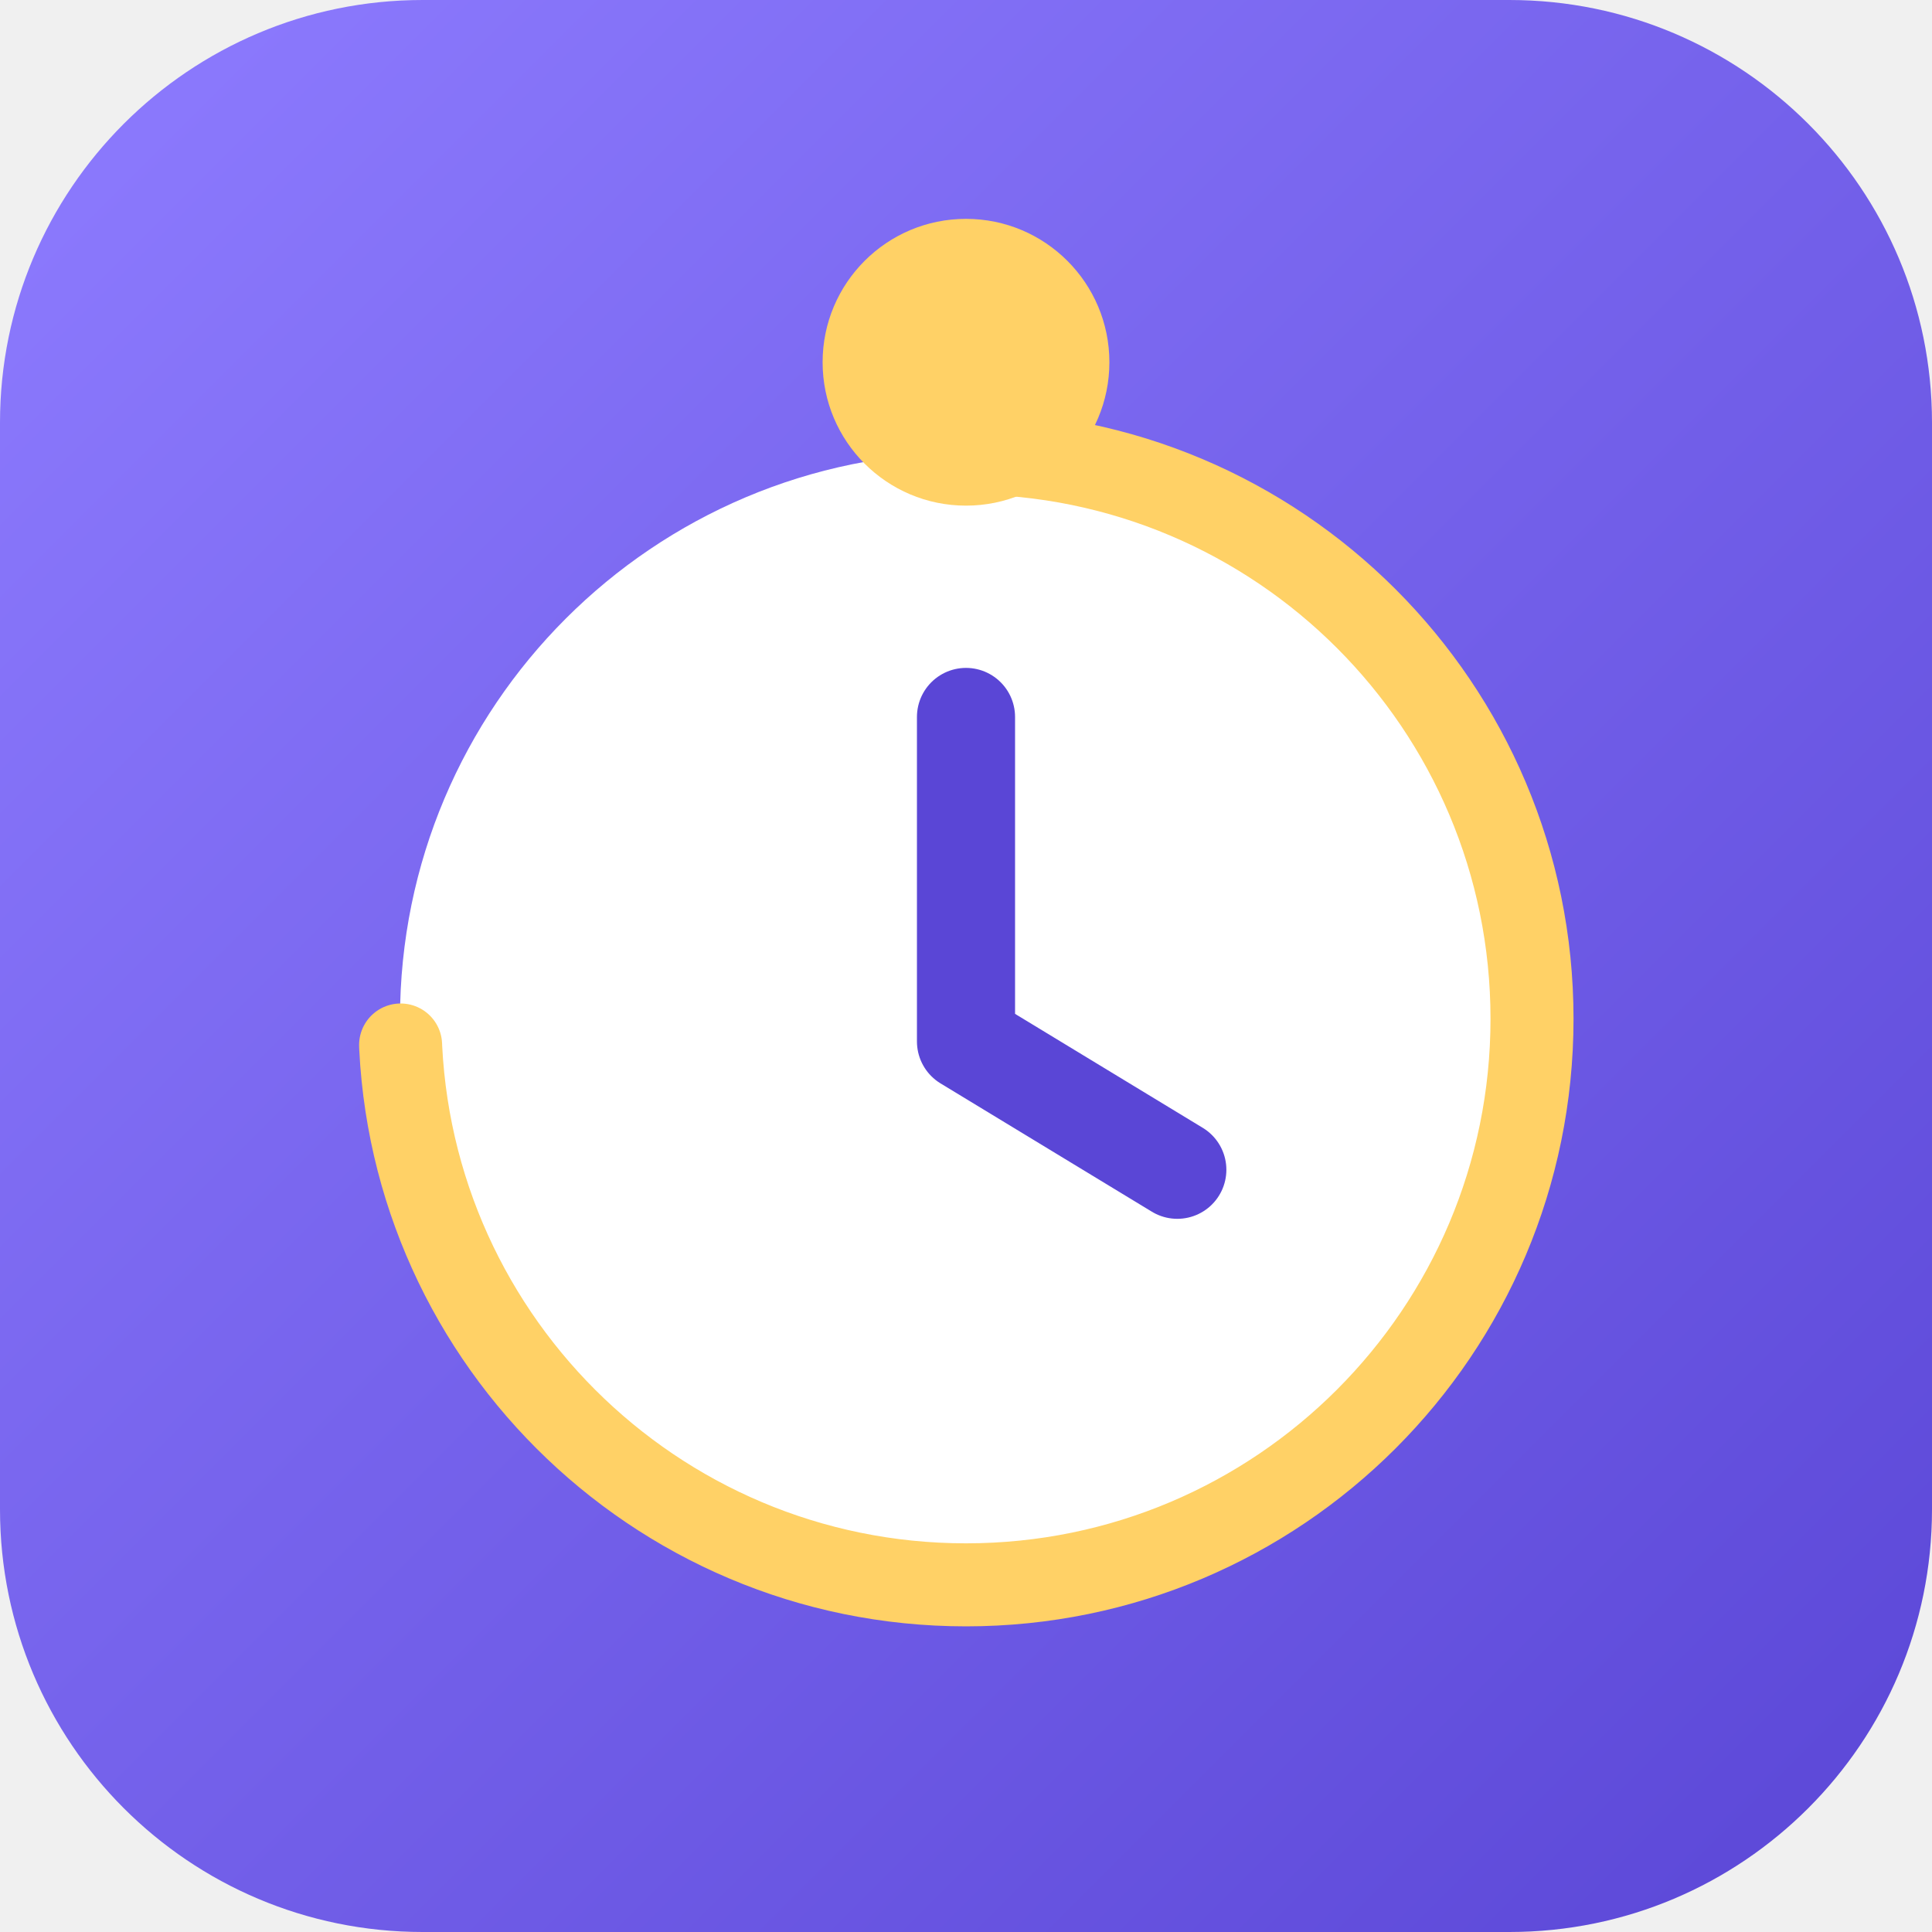
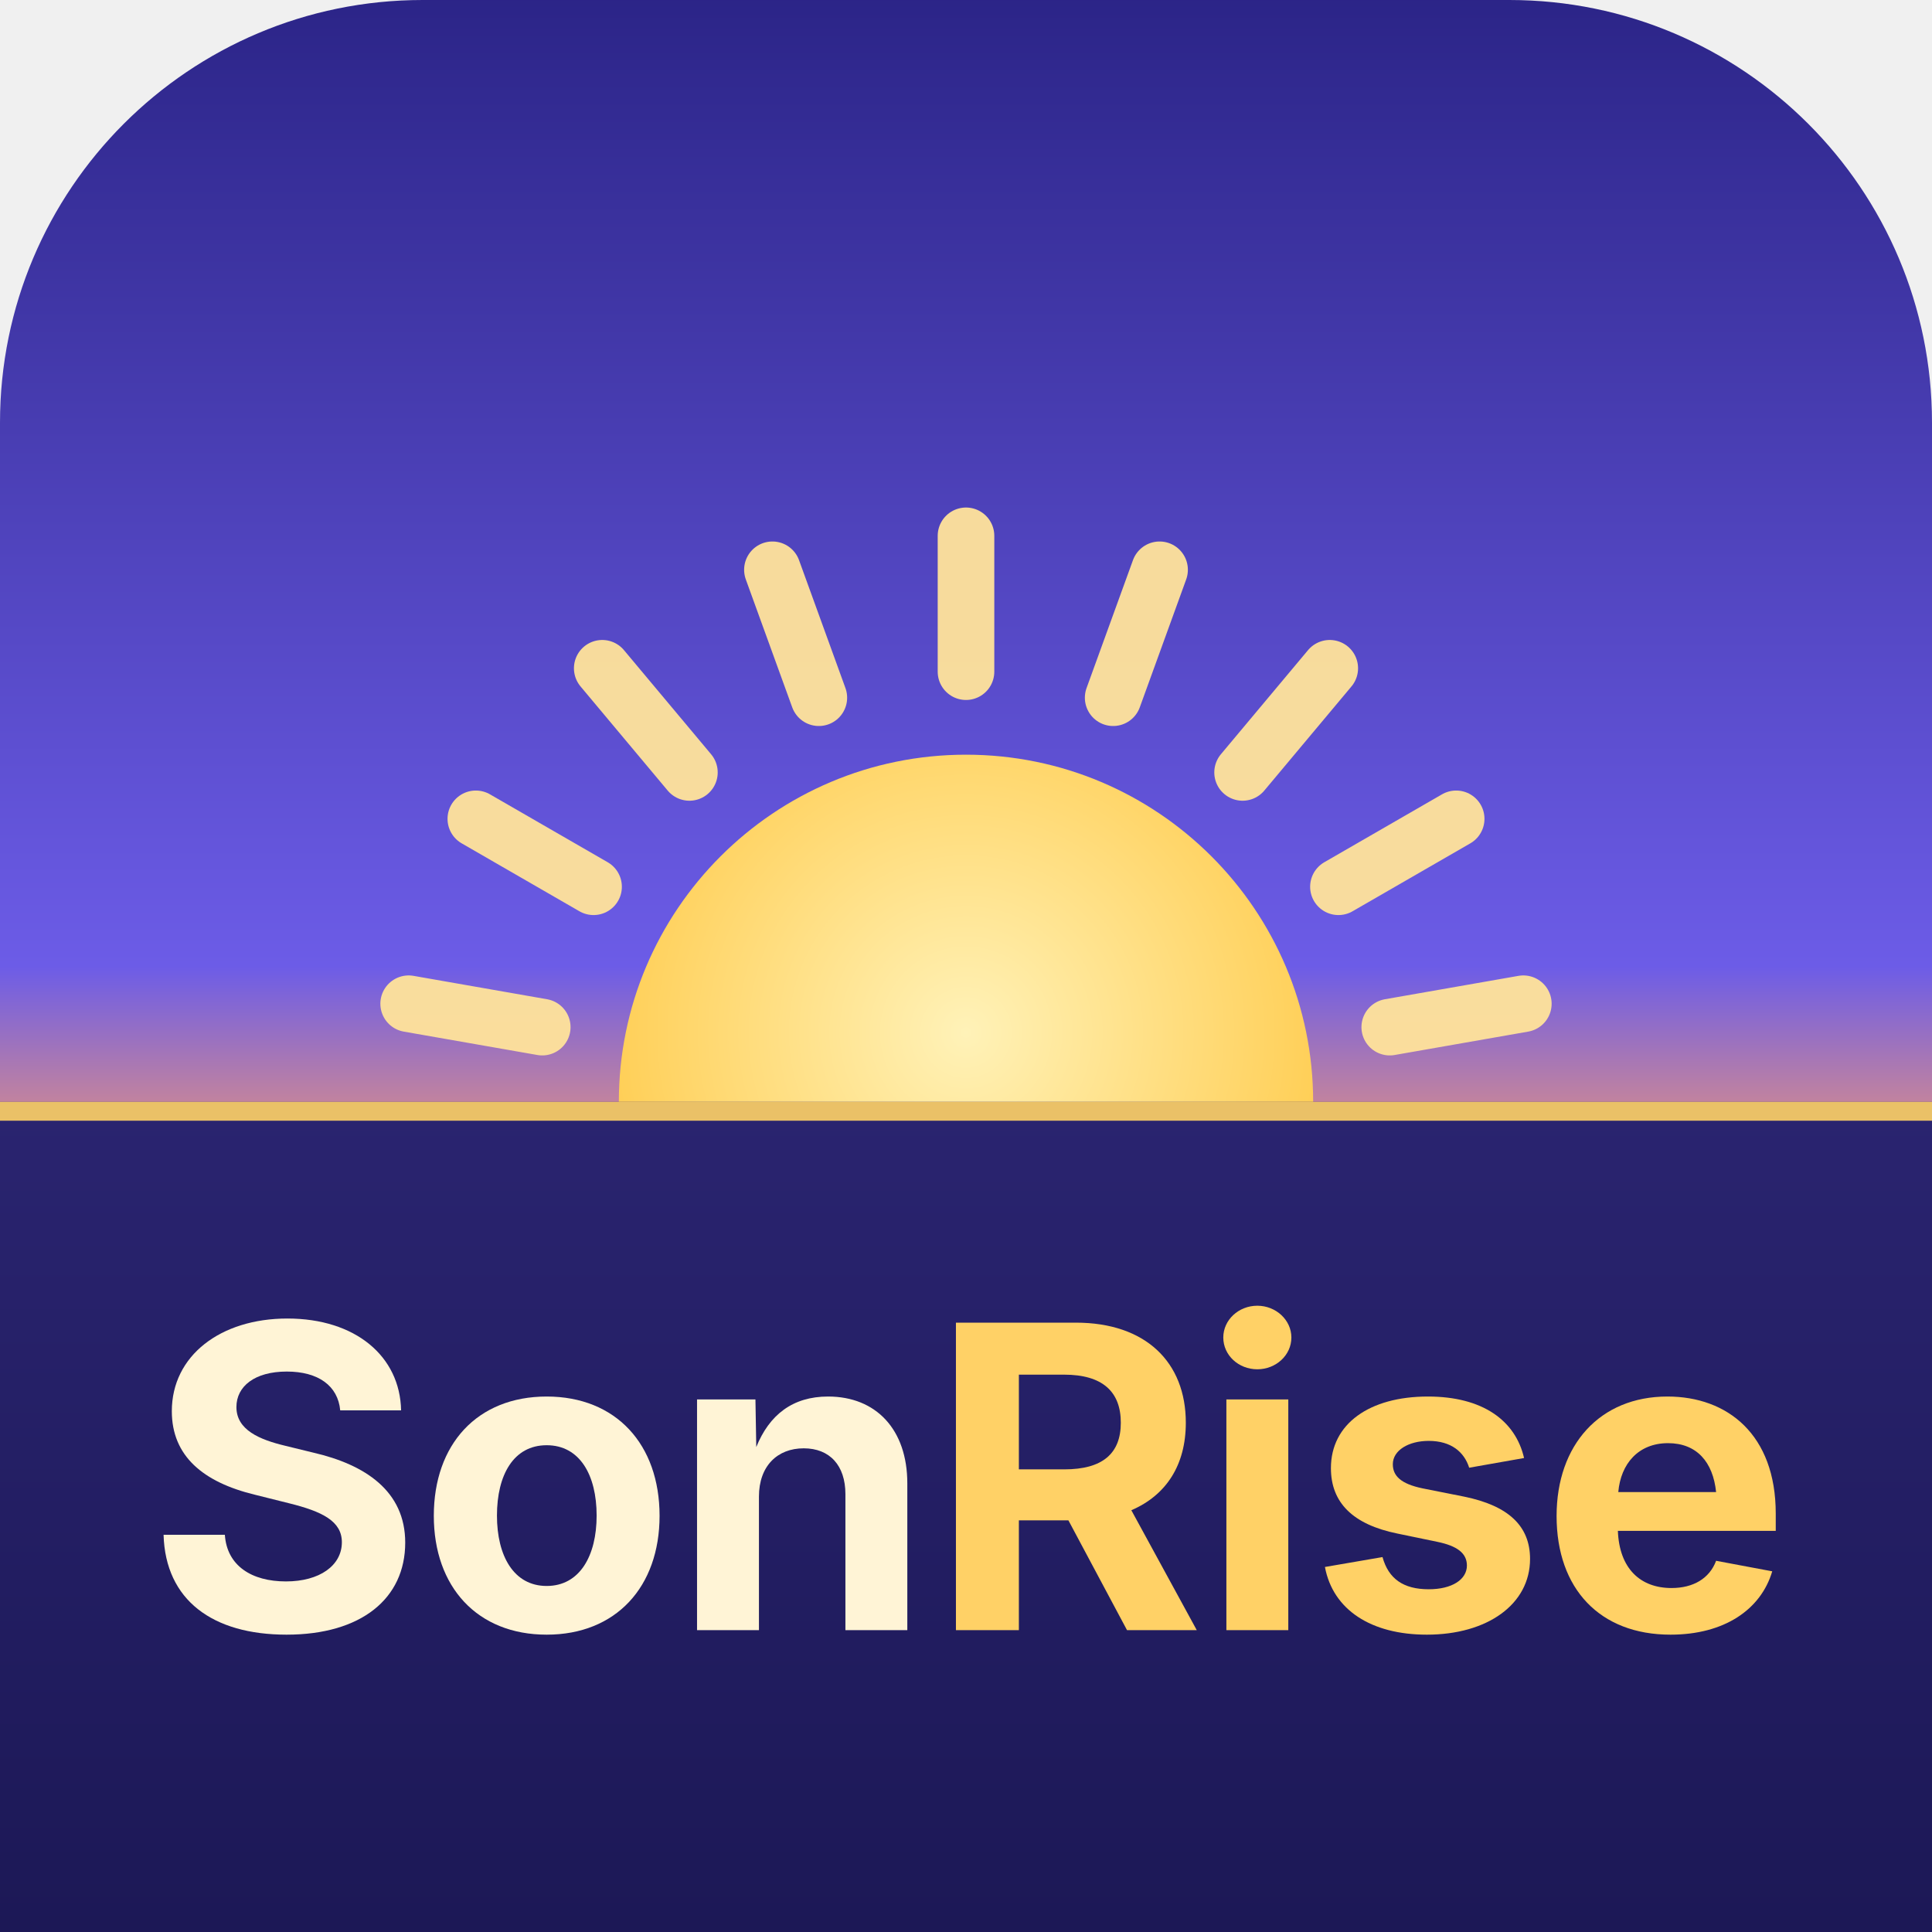
- <svg xmlns="http://www.w3.org/2000/svg" viewBox="0 0 512 512">
+ <svg xmlns="http://www.w3.org/2000/svg" viewBox="0 0 512 512" role="img" aria-label="SonRise">
  <defs>
-     <linearGradient id="g" x1="0" y1="0" x2="1" y2="1">
-       <stop offset="0" stop-color="#8e7cff" />
-       <stop offset="1" stop-color="#5a46d6" />
+     <linearGradient id="sky" x1="0" y1="0" x2="0" y2="1">
+       <stop offset="0" stop-color="#2b2487" />
+       <stop offset=".5" stop-color="#6c5ce7" />
+       <stop offset=".62" stop-color="#ff9f6b" />
+       <stop offset="1" stop-color="#ffd98a" />
+     </linearGradient>
+     <radialGradient id="sun" cx=".5" cy=".4" r=".7">
+       <stop offset="0" stop-color="#fff2b8" />
+       <stop offset="1" stop-color="#ffc233" />
+     </radialGradient>
+     <linearGradient id="ground" x1="0" y1="0" x2="0" y2="1">
+       <stop offset="0" stop-color="#2a2470" />
+       <stop offset="1" stop-color="#1c1856" />
    </linearGradient>
  </defs>
-   <rect width="512" height="512" rx="112" fill="url(#g)" />
-   <circle cx="256" cy="270" r="150" fill="#fff" />
-   <circle cx="256" cy="270" r="150" fill="none" stroke="#ffd166" stroke-width="22" stroke-dasharray="700 950" stroke-linecap="round" transform="rotate(-90 256 270)" />
-   <path d="M256 190v86l56 34" fill="none" stroke="#5a46d6" stroke-width="26" stroke-linecap="round" stroke-linejoin="round" />
-   <circle cx="256" cy="96" r="38" fill="#ffd166" />
+   <rect width="512" height="512" rx="112" fill="url(#sky)" />
+   <g stroke="#ffe39a" stroke-width="15" stroke-linecap="round" opacity=".95">
+     <line x1="143.7" y1="272.2" x2="108.3" y2="266.0" />
+     <line x1="157.3" y1="235.0" x2="126.1" y2="217.0" />
+     <line x1="182.7" y1="204.7" x2="159.6" y2="177.1" />
+     <line x1="217.0" y1="184.9" x2="204.7" y2="151.0" />
+     <line x1="256.0" y1="178.0" x2="256.0" y2="142.0" />
+     <line x1="295.0" y1="184.9" x2="307.3" y2="151.0" />
+     <line x1="329.3" y1="204.7" x2="352.4" y2="177.1" />
+     <line x1="354.7" y1="235.0" x2="385.9" y2="217.0" />
+     <line x1="368.3" y1="272.2" x2="403.7" y2="266.0" />
+   </g>
+   <circle cx="256" cy="292" r="92" fill="url(#sun)" />
+   <rect x="0" y="292" width="512" height="220" fill="url(#ground)" />
+   <rect x="0" y="292" width="512" height="5" fill="#ffd166" opacity=".9" />
+   <path fill="#fff4d6" d="M75.941 433.203C95.738 433.203 107.387 423.633 107.387 408.812C107.387 395.141 96.777 388.141 83.051 384.969L75.668 383.164C68.777 381.523 62.652 378.953 62.652 372.883C62.652 367.414 67.465 363.477 75.996 363.477C84.363 363.477 89.559 367.25 90.16 373.758H106.293C106.02 359.43 94.207 349.422 76.16 349.422C58.441 349.422 45.535 359.266 45.535 373.977C45.535 385.844 53.793 392.789 67.574 396.125L76.543 398.367C85.402 400.555 90.598 403.125 90.598 408.703C90.598 414.883 84.691 419.094 75.777 419.094C66.754 419.094 60.137 414.992 59.59 406.734H43.348C43.84 424.07 56.363 433.203 75.941 433.203Z" />
+   <path fill="#fff4d6" d="M144.879 433.203C163.254 433.203 174.793 420.516 174.793 401.703C174.793 382.781 163.254 370.094 144.879 370.094C126.449 370.094 114.965 382.781 114.965 401.703C114.965 420.516 126.449 433.203 144.879 433.203ZM144.879 420.297C136.129 420.297 131.699 412.312 131.699 401.648C131.699 390.82 136.129 383.0 144.879 383.0C153.629 383.0 158.113 390.875 158.113 401.648C158.113 412.312 153.629 420.297 144.879 420.297Z" />
+   <path fill="#fff4d6" d="M201.129 396.617C201.129 388.523 205.996 383.82 212.996 383.82C219.887 383.82 224.043 388.359 224.043 395.961V432.0H240.449V393.117C240.449 378.789 232.137 370.094 219.449 370.094C210.043 370.094 203.863 374.961 200.418 383.492L200.199 370.859H184.723V432.0H201.129Z" />
+   <path fill="#ffd166" d="M253.332 432.0H270.012V402.906H283.137L298.668 432.0H317.152L299.816 400.227C309.113 396.234 314.254 388.195 314.254 377.039C314.254 361.016 303.645 350.516 285.105 350.516H253.332ZM270.012 389.398V364.297H281.988C292.215 364.297 297.027 368.836 297.027 377.039C297.027 385.188 292.215 389.398 282.043 389.398Z" />
+   <path fill="#ffd166" d="M325.004 432.0H341.41V370.859H325.004ZM333.207 362.875C338.129 362.875 342.23 359.156 342.23 354.453C342.23 349.805 338.129 346.031 333.207 346.031C328.23 346.031 324.184 349.805 324.184 354.453C324.184 359.156 328.23 362.875 333.207 362.875Z" />
+   <path fill="#ffd166" d="M378.137 433.203C394.16 433.203 405.48 425.164 405.48 413.133C405.48 404.438 399.793 399.023 387.98 396.617L376.988 394.43C371.191 393.227 369.113 391.094 369.113 388.031C369.113 384.367 373.27 381.852 378.629 381.852C384.59 381.852 388.035 384.805 389.348 388.961L403.895 386.391C401.598 376.438 392.902 370.094 378.41 370.094C362.934 370.094 352.707 377.312 352.707 389.07C352.707 398.203 358.504 404.0 370.316 406.406L380.871 408.594C386.23 409.688 388.746 411.656 388.746 414.883C388.746 418.547 384.863 421.172 378.629 421.172C371.902 421.172 367.965 418.383 366.379 412.641L351.121 415.266C353.254 426.641 363.371 433.203 378.137 433.203Z" />
+   <path fill="#ffd166" d="M442.699 433.203C456.918 433.203 466.652 426.586 469.66 416.414L454.785 413.625C453.035 418.328 448.715 420.844 442.973 420.844C434.715 420.844 429.137 415.703 428.754 405.695H470.59V401.102C470.59 380.211 457.848 370.094 441.879 370.094C423.996 370.094 412.512 382.891 412.512 401.758C412.512 421.062 423.996 433.203 442.699 433.203ZM428.863 395.414C429.52 387.867 434.223 382.453 442.043 382.453C449.645 382.453 453.965 387.43 454.785 395.414Z" />
</svg>
